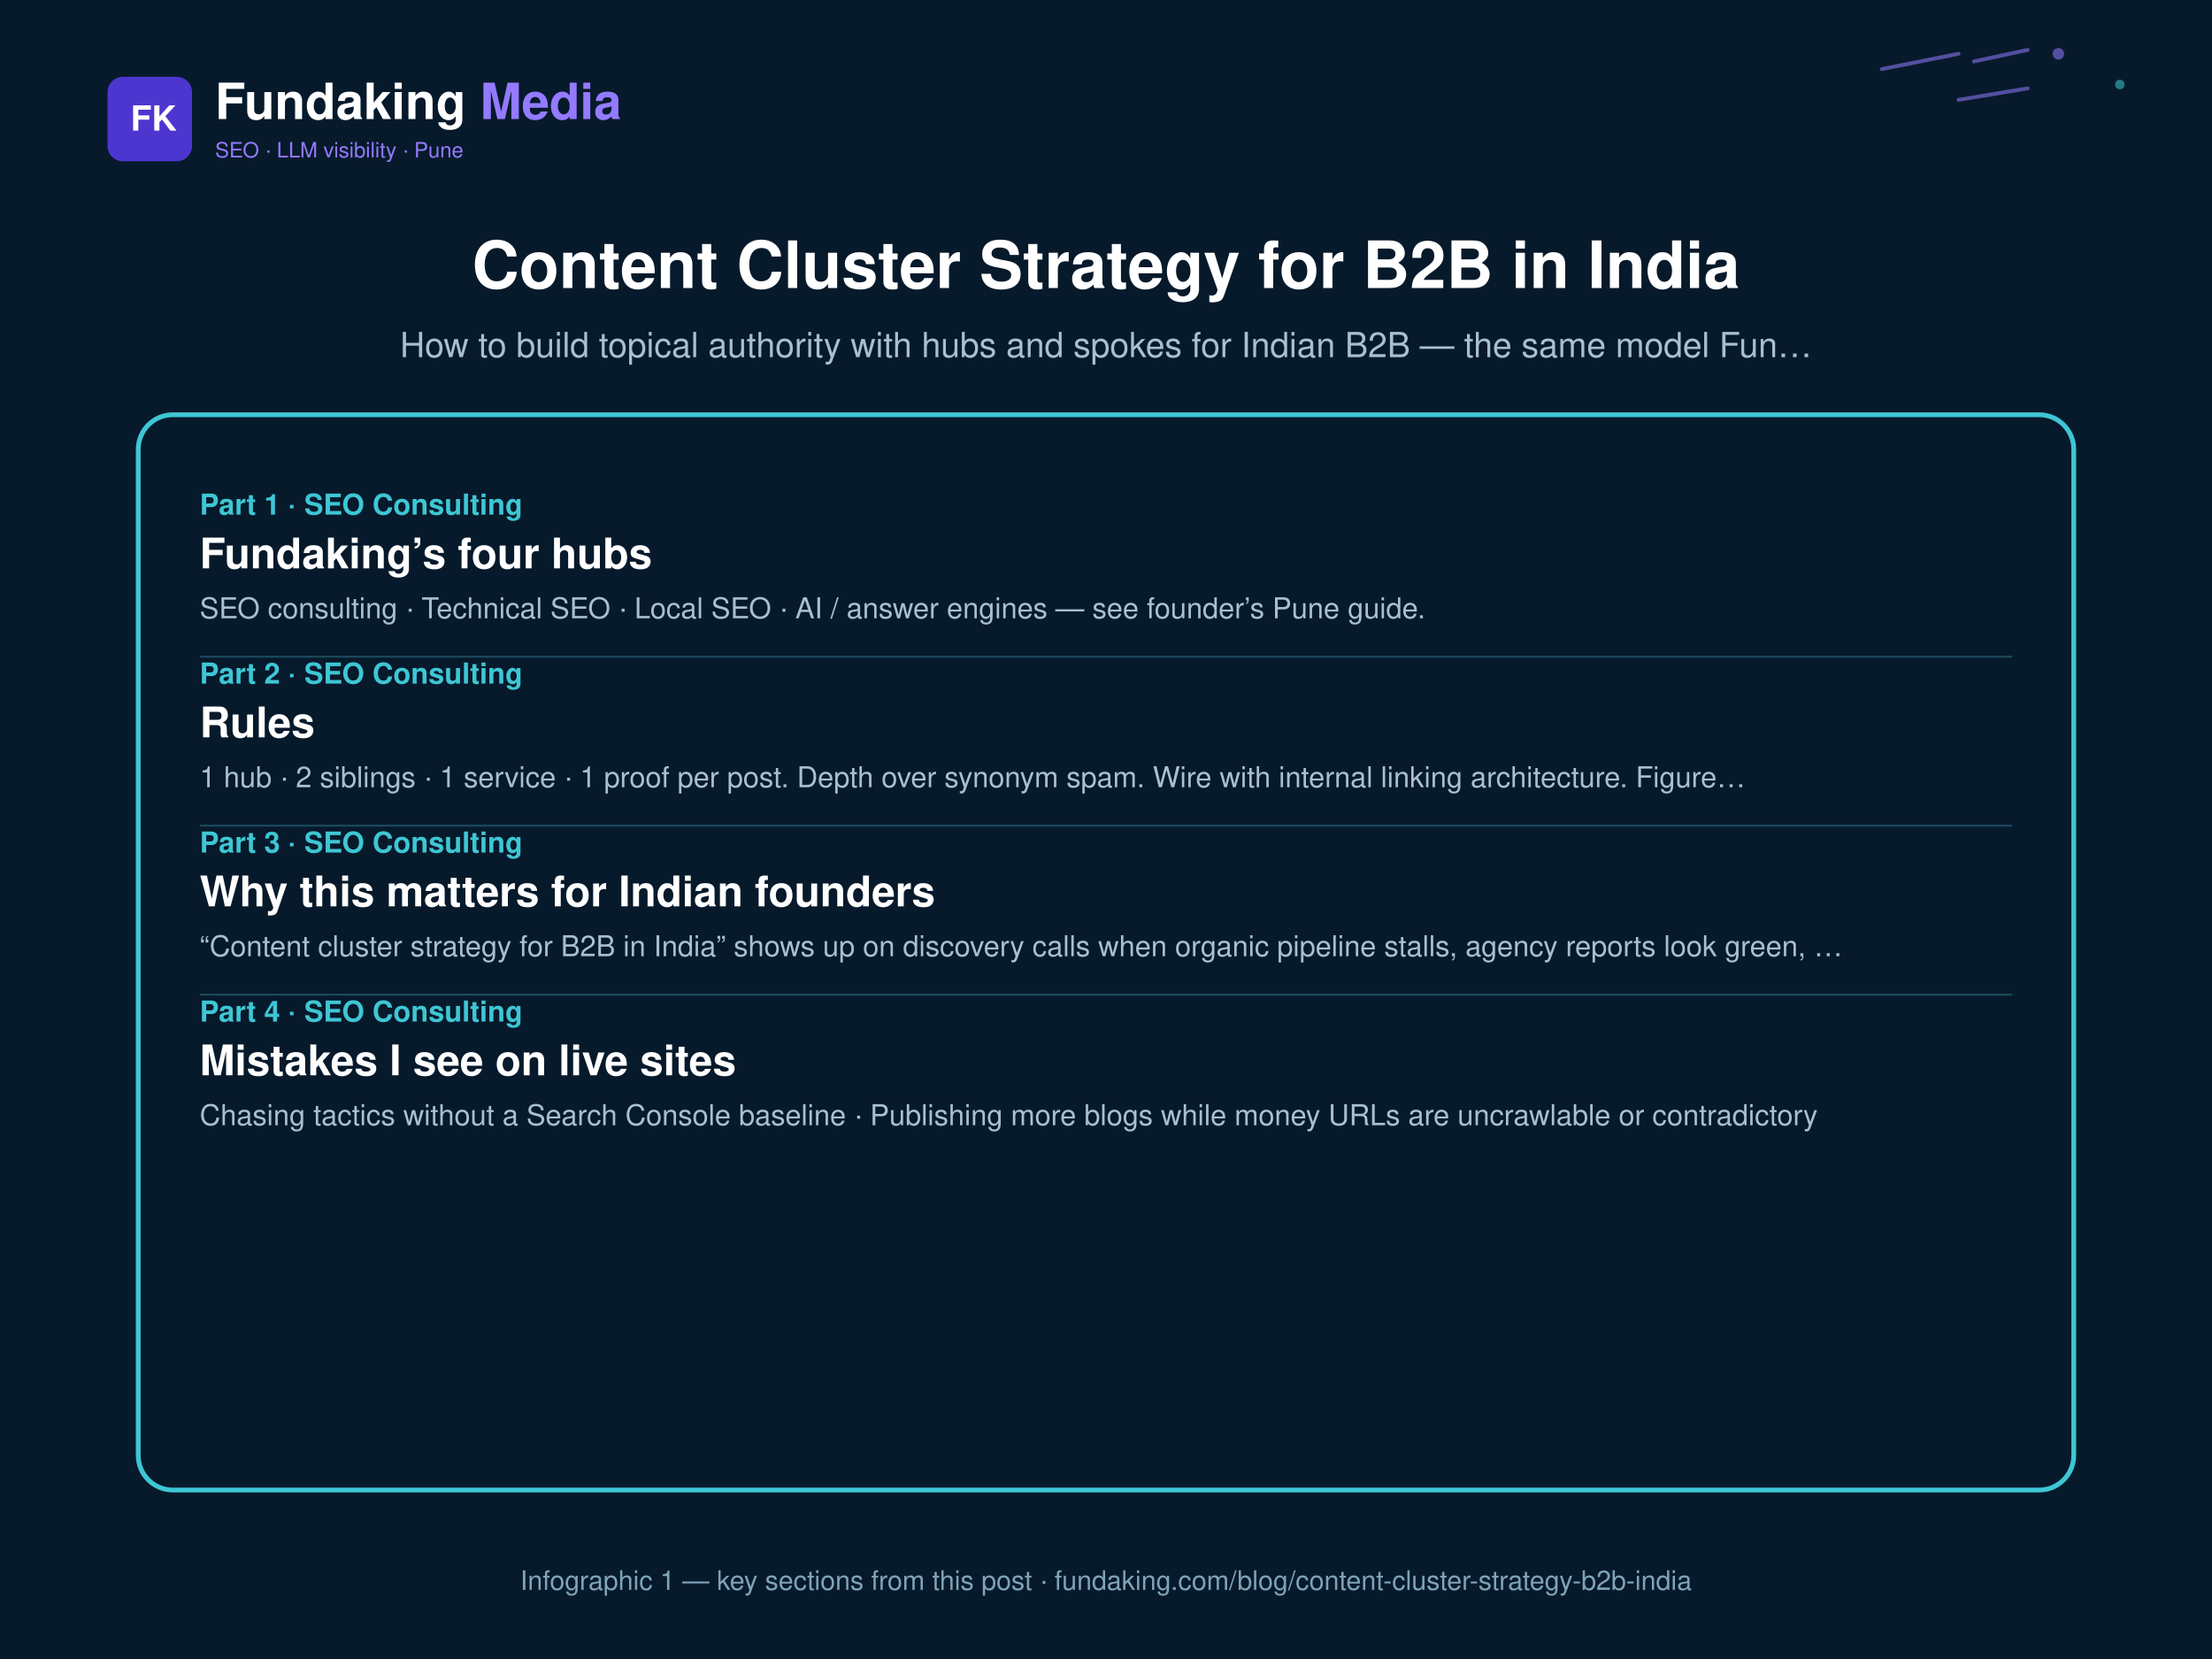
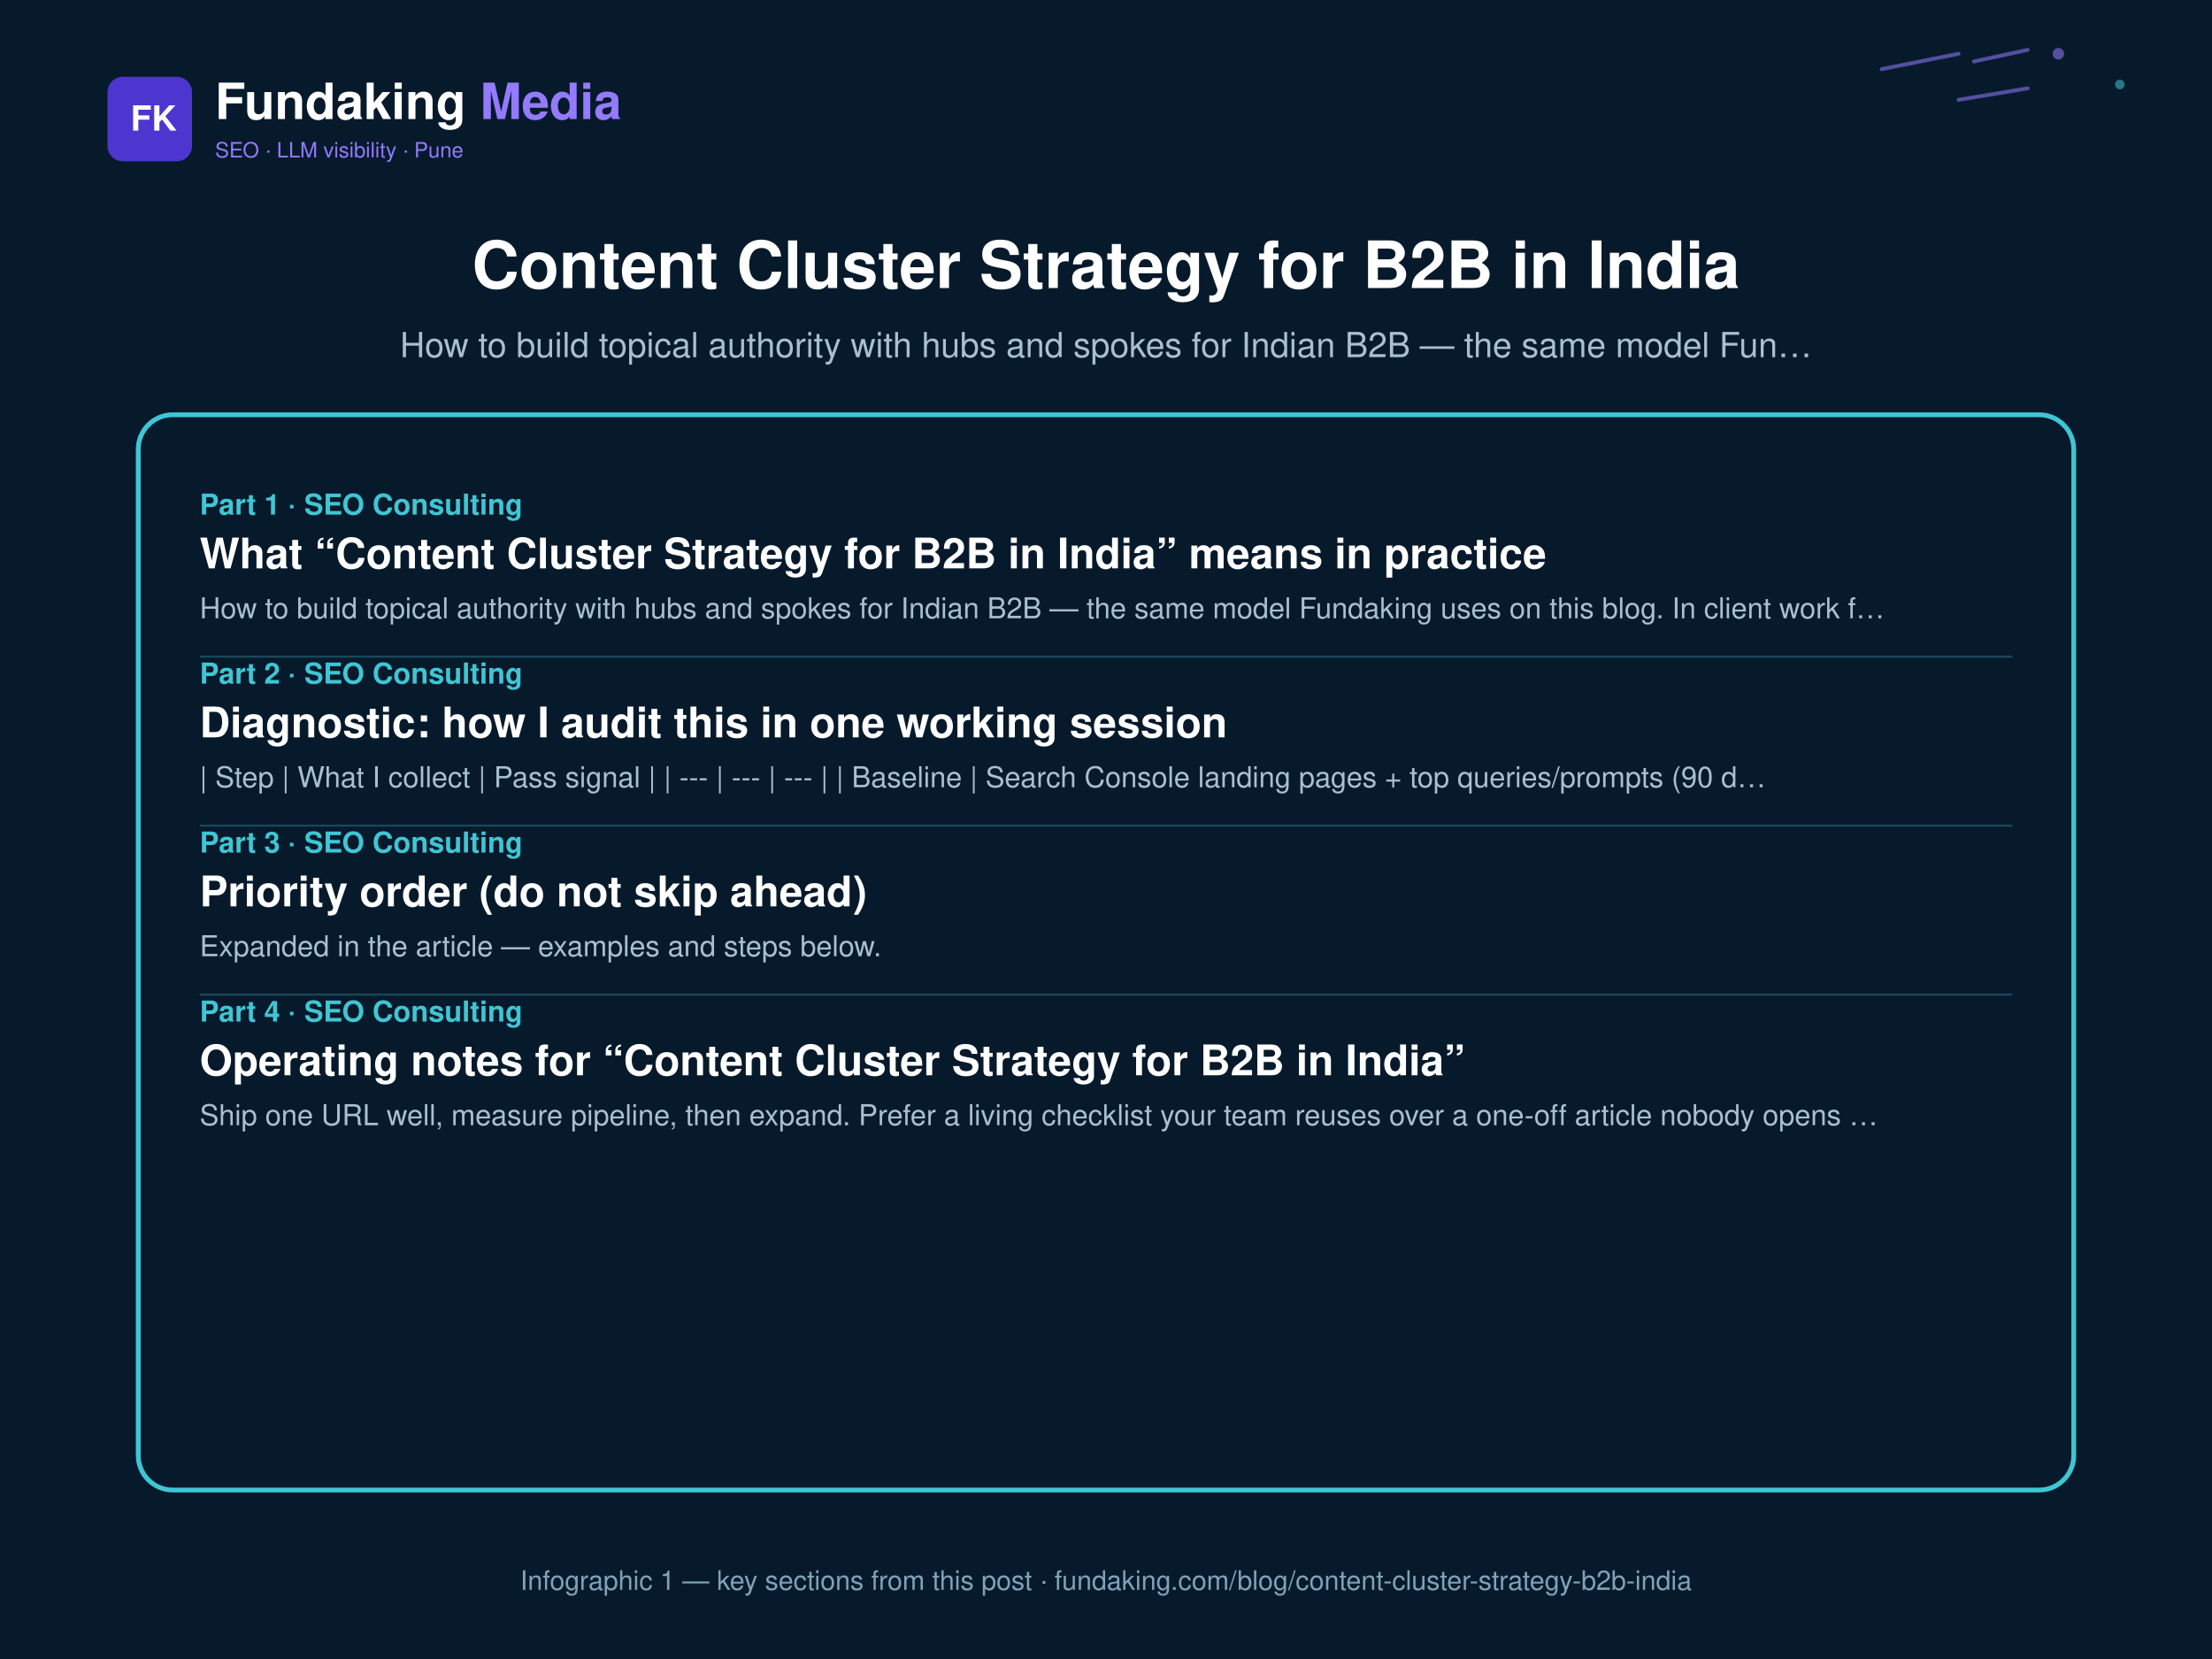
<svg xmlns="http://www.w3.org/2000/svg" viewBox="0 0 1152 864" width="1152" height="864" role="img">
  <rect width="1152" height="864" fill="#071A2B" />
  <g fill="none" stroke="#937AFF" stroke-width="2" opacity="0.55" stroke-linecap="round">
    <path d="M980 36 l40 -8 m8 4 l28 -6" />
    <path d="M1020 52 l36 -6" />
    <circle cx="1072" cy="28" r="3" fill="#937AFF" stroke="none" />
    <circle cx="1104" cy="44" r="2.5" fill="#3EC6D4" stroke="none" />
  </g>
  <rect x="56" y="40" width="44" height="44" rx="8" fill="#4D36D0" />
  <text x="68" y="68" fill="#FFFFFF" font-family="Segoe UI, Helvetica, Arial, sans-serif" font-size="18" font-weight="800">FK</text>
  <text x="112" y="62" fill="#FFFFFF" font-family="Segoe UI, Helvetica, Arial, sans-serif" font-size="26" font-weight="800">Fundaking <tspan fill="#937AFF">Media</tspan>
  </text>
  <text x="112" y="82" fill="#937AFF" font-family="Segoe UI, Helvetica, Arial, sans-serif" font-size="11">SEO · LLM visibility · Pune</text>
  <text x="576" y="150" text-anchor="middle" fill="#FFFFFF" font-family="Segoe UI, Helvetica, Arial, sans-serif" font-size="34" font-weight="800">Content Cluster Strategy for B2B in India</text>
  <text x="576" y="186" text-anchor="middle" fill="#A8C0D0" font-family="Segoe UI, Helvetica, Arial, sans-serif" font-size="18">How to build topical authority with hubs and spokes for Indian B2B — the same model Fun…</text>
  <rect x="72" y="216" width="1008" height="560" rx="18" fill="none" stroke="#3EC6D4" stroke-width="2.5" />
  <g font-family="Segoe UI, Helvetica, Arial, sans-serif">
    <text x="104" y="268" fill="#3EC6D4" font-size="15" font-weight="700">Part 1 · SEO Consulting</text>
-     <text x="104" y="296" fill="#FFFFFF" font-size="22" font-weight="700">Fundaking’s four hubs</text>
-     <text x="104" y="322" fill="#A8C0D0" font-size="15">SEO consulting · Technical SEO · Local SEO · AI / answer engines — see founder’s Pune guide.</text>
+     <text x="104" y="296" fill="#FFFFFF" font-size="22" font-weight="700">What “Content Cluster Strategy for B2B in India” means in practice</text>
+     <text x="104" y="322" fill="#A8C0D0" font-size="15">How to build topical authority with hubs and spokes for Indian B2B — the same model Fundaking uses on this blog. In client work f…</text>
    <line x1="104" y1="342" x2="1048" y2="342" stroke="#1A4A5C" stroke-width="1" />
    <text x="104" y="356" fill="#3EC6D4" font-size="15" font-weight="700">Part 2 · SEO Consulting</text>
-     <text x="104" y="384" fill="#FFFFFF" font-size="22" font-weight="700">Rules</text>
-     <text x="104" y="410" fill="#A8C0D0" font-size="15">1 hub · 2 siblings · 1 service · 1 proof per post. Depth over synonym spam. Wire with internal linking architecture.       Figure…</text>
+     <text x="104" y="384" fill="#FFFFFF" font-size="22" font-weight="700">Diagnostic: how I audit this in one working session</text>
+     <text x="104" y="410" fill="#A8C0D0" font-size="15">| Step | What I collect | Pass signal | | --- | --- | --- | | Baseline | Search Console landing pages + top queries/prompts (90 d…</text>
    <line x1="104" y1="430" x2="1048" y2="430" stroke="#1A4A5C" stroke-width="1" />
    <text x="104" y="444" fill="#3EC6D4" font-size="15" font-weight="700">Part 3 · SEO Consulting</text>
-     <text x="104" y="472" fill="#FFFFFF" font-size="22" font-weight="700">Why this matters for Indian founders</text>
-     <text x="104" y="498" fill="#A8C0D0" font-size="15">“Content cluster strategy for B2B in India” shows up on discovery calls when organic pipeline stalls, agency reports look green, …</text>
+     <text x="104" y="472" fill="#FFFFFF" font-size="22" font-weight="700">Priority order (do not skip ahead)</text>
+     <text x="104" y="498" fill="#A8C0D0" font-size="15">Expanded in the article — examples and steps below.</text>
    <line x1="104" y1="518" x2="1048" y2="518" stroke="#1A4A5C" stroke-width="1" />
    <text x="104" y="532" fill="#3EC6D4" font-size="15" font-weight="700">Part 4 · SEO Consulting</text>
-     <text x="104" y="560" fill="#FFFFFF" font-size="22" font-weight="700">Mistakes I see on live sites</text>
-     <text x="104" y="586" fill="#A8C0D0" font-size="15">Chasing tactics without a Search Console baseline · Publishing more blogs while money URLs are uncrawlable or contradictory</text>
+     <text x="104" y="560" fill="#FFFFFF" font-size="22" font-weight="700">Operating notes for “Content Cluster Strategy for B2B in India”</text>
+     <text x="104" y="586" fill="#A8C0D0" font-size="15">Ship one URL well, measure pipeline, then expand. Prefer a living checklist your team reuses over a one-off article nobody opens …</text>
  </g>
  <text x="576" y="828" text-anchor="middle" fill="#7FA3B8" font-family="Segoe UI, Helvetica, Arial, sans-serif" font-size="14">Infographic 1 — key sections from this post · fundaking.com/blog/content-cluster-strategy-b2b-india</text>
</svg>
